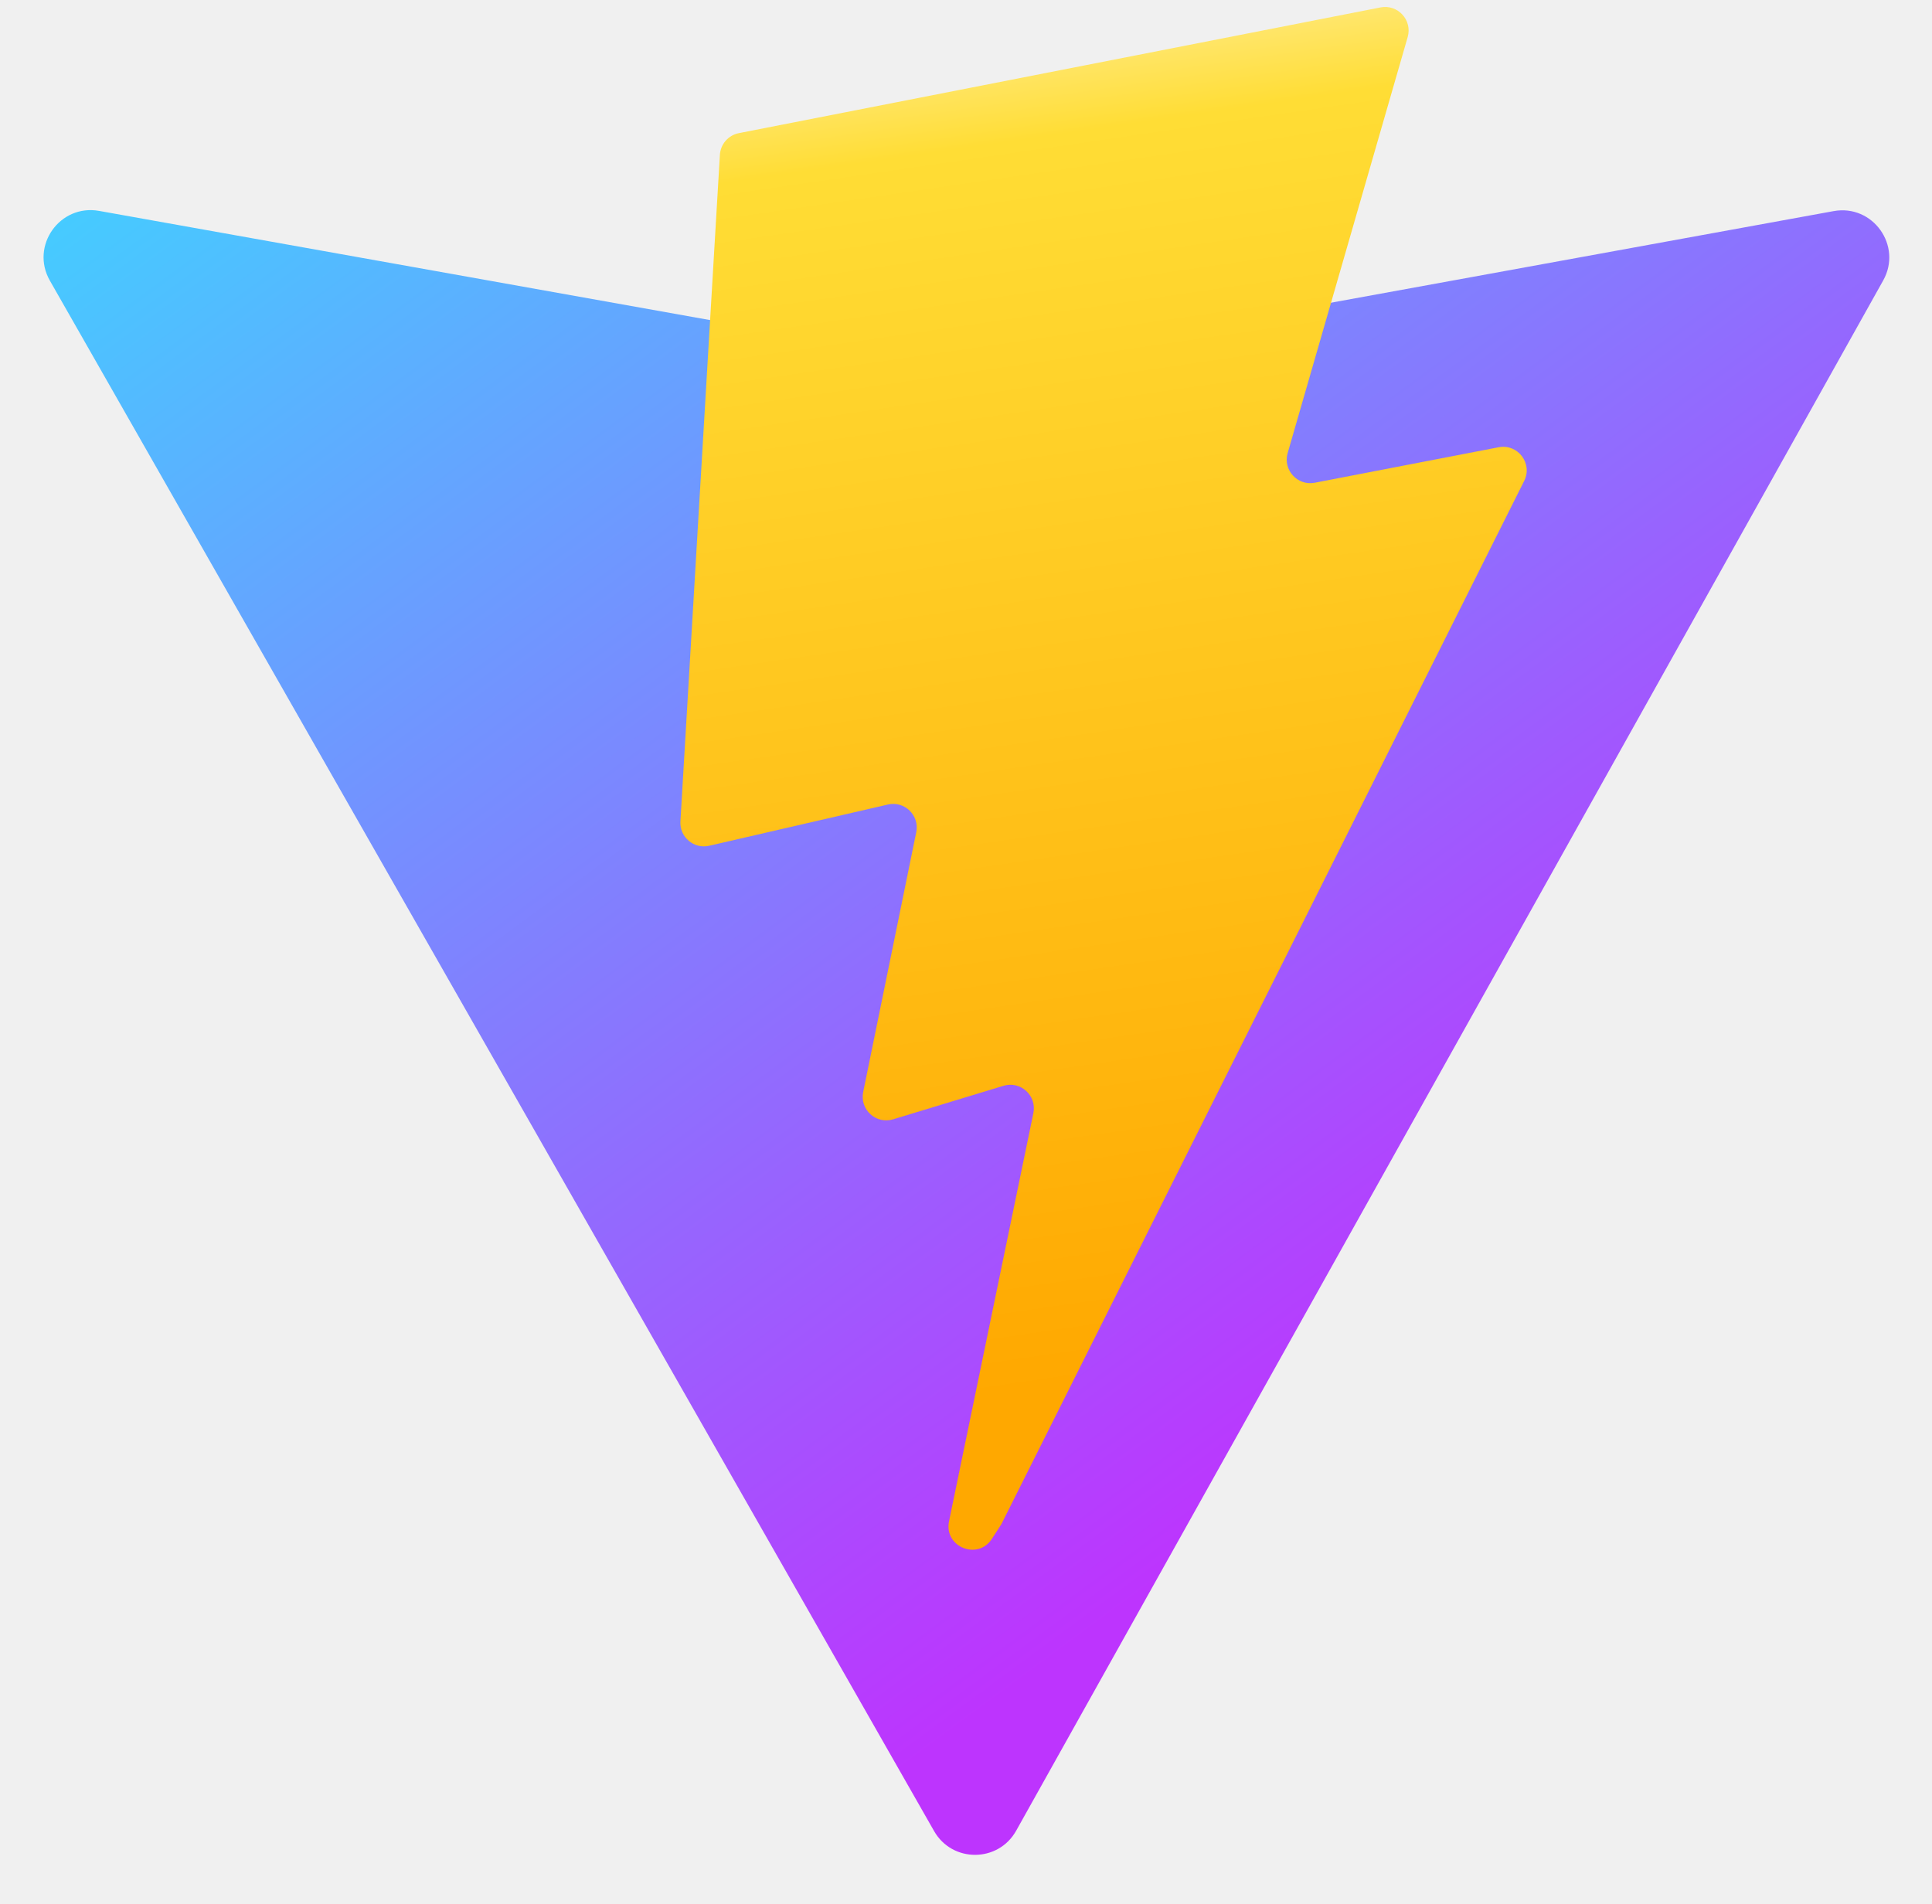
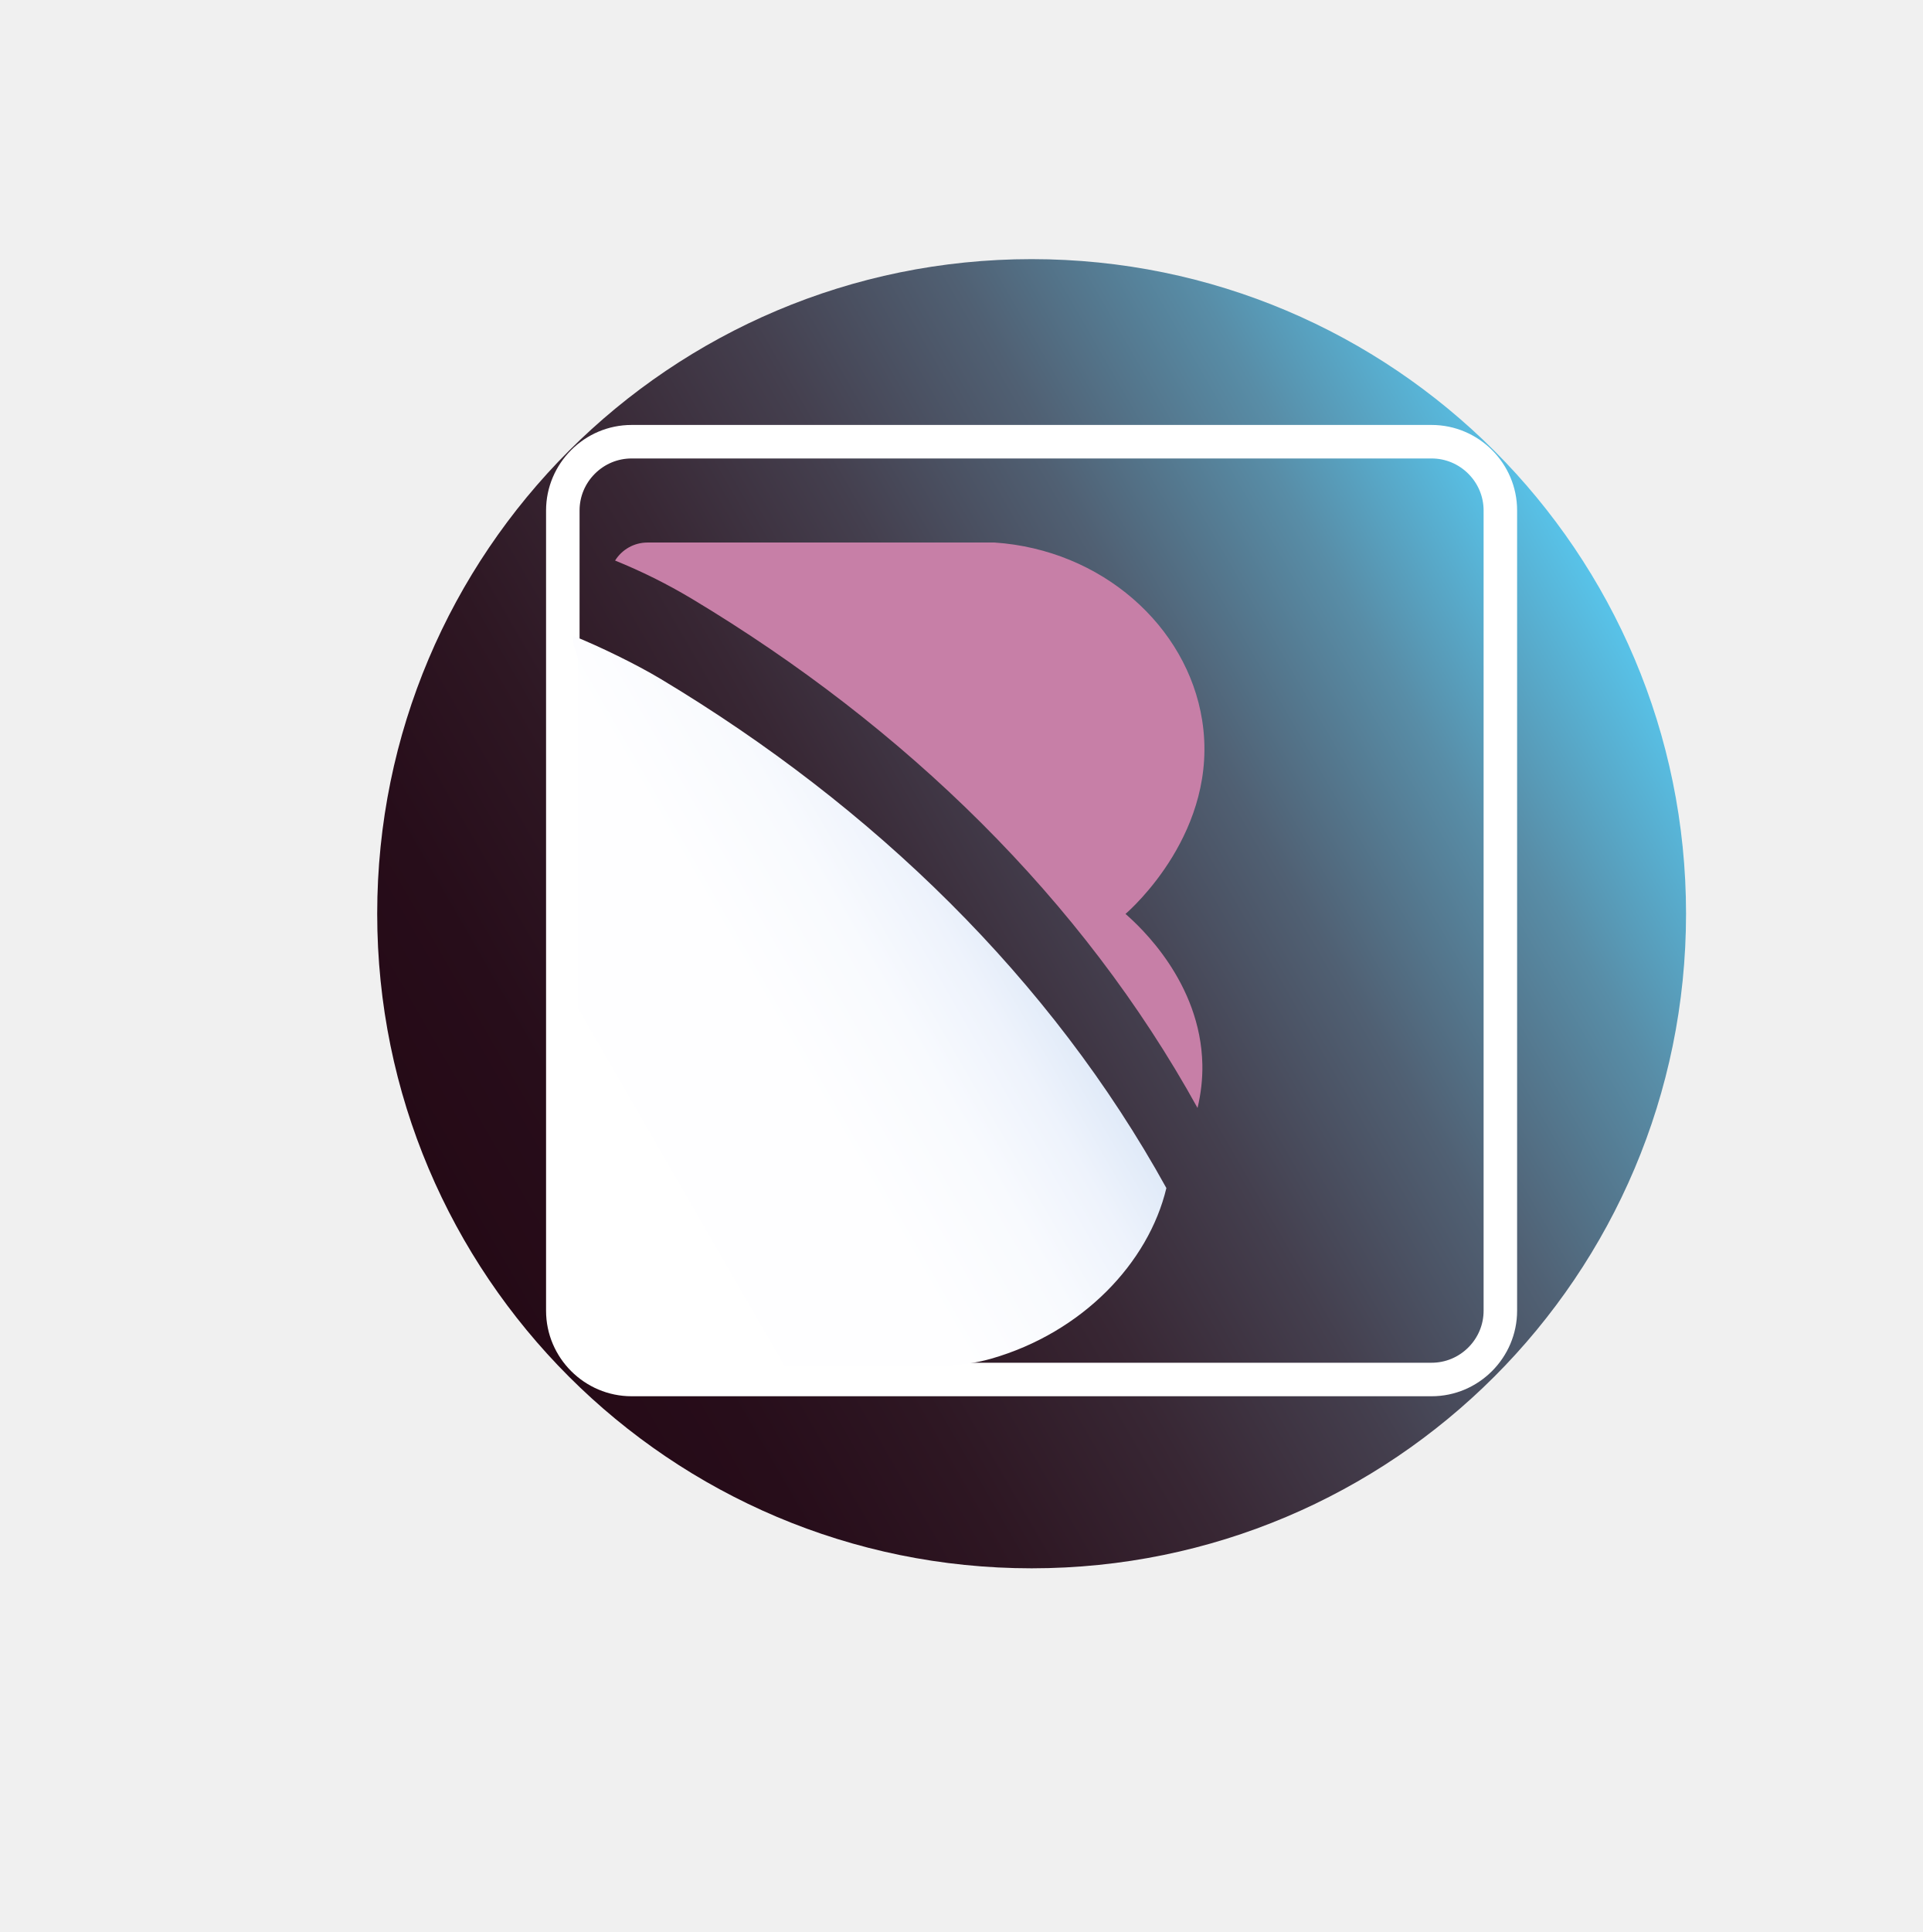
- <svg xmlns="http://www.w3.org/2000/svg" width="410" height="404" viewBox="0 0 410 404" fill="none">
-   <path d="M399.641 59.525L215.643 388.545C211.844 395.338 202.084 395.378 198.228 388.618L10.582 59.556C6.381 52.19 12.68 43.267 21.028 44.759L205.223 77.682C206.398 77.892 207.601 77.89 208.776 77.676L389.119 44.806C397.439 43.289 403.768 52.143 399.641 59.525Z" fill="url(#paint0_linear)" />
-   <path d="M292.965 1.574L156.801 28.255C154.563 28.694 152.906 30.59 152.771 32.866L144.395 174.33C144.198 177.662 147.258 180.248 150.51 179.498L188.42 170.749C191.967 169.931 195.172 173.055 194.443 176.622L183.18 231.775C182.422 235.487 185.907 238.661 189.532 237.56L212.947 230.446C216.577 229.344 220.065 232.527 219.297 236.242L201.398 322.875C200.278 328.294 207.486 331.249 210.492 326.603L212.5 323.5L323.454 102.072C325.312 98.365 322.108 94.137 318.036 94.923L279.014 102.454C275.347 103.161 272.227 99.746 273.262 96.158L298.731 7.867C299.767 4.273 296.636 0.855 292.965 1.574Z" fill="url(#paint1_linear)" />
-   <defs>
-     <linearGradient id="paint0_linear" x1="6" y1="33" x2="235" y2="344" gradientUnits="userSpaceOnUse">
-       <stop stop-color="#41D1FF" />
-       <stop offset="1" stop-color="#BD34FE" />
+ <svg xmlns="http://www.w3.org/2000/svg" version="1.1" id="Layer_1" x="0px" y="0px" viewBox="0 0 2869.5 2882.4" style="enable-background:new 0 0 2869.5 2882.4;" xml:space="preserve">
+   <style type="text/css">
+ 	.st0{fill:url(#SVGID_1_);}
+ 	.st1{fill:url(#SVGID_00000032626906210670126280000009212199940829903510_);}
+ 	.st2{fill:#FFFFFF;}
+ 	.st3{display:none;}
+ 	.st4{display:inline;fill:#FFFFFF;}
+ 	.st5{fill:url(#SVGID_00000103980665521474857420000011224326067398045345_);}
+ 	.st6{fill:#C77FA7;}
+ </style>
+   <g>
+     <linearGradient id="SVGID_1_" gradientUnits="userSpaceOnUse" x1="2385.377" y1="874.803" x2="693.605" y2="1851.548">
+       <stop offset="1.438503e-07" style="stop-color:#58C3E9" />
+       <stop offset="0.151" style="stop-color:#588DA7" />
+       <stop offset="0.308" style="stop-color:#506073" />
+       <stop offset="0.463" style="stop-color:#443F4E" />
+       <stop offset="0.612" style="stop-color:#382734" />
+       <stop offset="0.755" style="stop-color:#2E1723" />
+       <stop offset="0.887" style="stop-color:#270D1A" />
+       <stop offset="1" style="stop-color:#250A16" />
    </linearGradient>
-     <linearGradient id="paint1_linear" x1="194.651" y1="8.818" x2="236.076" y2="292.989" gradientUnits="userSpaceOnUse">
-       <stop stop-color="#FFEA83" />
-       <stop offset="0.083" stop-color="#FFDD35" />
-       <stop offset="1" stop-color="#FFA800" />
+     <circle class="st0" cx="1539.5" cy="1363.2" r="976.6" />
+   </g>
+   <g>
+     <linearGradient id="SVGID_00000059288251940933883040000010710813201409991559_" gradientUnits="userSpaceOnUse" x1="2334.51" y1="899.59" x2="744.472" y2="1817.598">
+       <stop offset="1.438503e-07" style="stop-color:#58C3E9" />
+       <stop offset="0.151" style="stop-color:#588DA7" />
+       <stop offset="0.308" style="stop-color:#506073" />
+       <stop offset="0.463" style="stop-color:#443F4E" />
+       <stop offset="0.612" style="stop-color:#382734" />
+       <stop offset="0.755" style="stop-color:#2E1723" />
+       <stop offset="0.887" style="stop-color:#270D1A" />
+       <stop offset="1" style="stop-color:#250A16" />
    </linearGradient>
-   </defs>
+     <path style="fill:url(#SVGID_00000059288251940933883040000010710813201409991559_);" d="M942.5,2058.2c-27.3,0-53-10.7-72.5-30.2   s-30.2-45.2-30.2-72.5V761.6c0-27.3,10.7-53,30.2-72.5c19.5-19.5,45.2-30.2,72.5-30.2h1193.9c27.3,0,53,10.7,72.5,30.2   c19.5,19.5,30.2,45.2,30.2,72.5v1193.9c0,27.3-10.7,53-30.2,72.5s-45.2,30.2-72.5,30.2H942.5z" />
+     <path class="st2" d="M2136.4,684c20.6,0,40.1,8.1,54.8,22.8c14.7,14.7,22.8,34.2,22.8,54.8v1193.9c0,20.6-8.1,40.1-22.8,54.8   c-14.7,14.7-34.2,22.8-54.8,22.8H942.5c-20.6,0-40.1-8.1-54.8-22.8c-14.7-14.7-22.8-34.2-22.8-54.8V761.6   c0-20.6,8.1-40.1,22.8-54.8c14.7-14.7,34.2-22.8,54.8-22.8H2136.4 M2136.4,634H942.5c-70.2,0-127.6,57.4-127.6,127.6v1193.9   c0,70.2,57.4,127.6,127.6,127.6h1193.9c70.2,0,127.6-57.4,127.6-127.6V761.6C2264.1,691.4,2206.6,634,2136.4,634L2136.4,634z" />
+   </g>
+   <g class="st3">
+     <path class="st4" d="M2251.6,1684.8c93.7,0,184.5,18.3,270,54.5c41.1,17.4,80.7,38.9,117.8,63.9c36.7,24.8,71.3,53.3,102.7,84.7   c31.4,31.4,59.9,65.9,84.7,102.7c25,37.1,46.6,76.7,63.9,117.8c36.2,85.5,54.5,176.3,54.5,270c0,93.7-18.3,184.5-54.5,270   c-17.4,41.1-38.9,80.7-63.9,117.8c-24.8,36.7-53.3,71.3-84.7,102.7c-31.4,31.4-65.9,59.9-102.7,84.7c-37.1,25-76.7,46.6-117.8,63.9   c-85.5,36.2-176.3,54.5-270,54.5c-93.7,0-184.5-18.3-270-54.5c-41.1-17.4-80.7-38.9-117.8-63.9c-36.7-24.8-71.3-53.3-102.7-84.7   c-31.4-31.4-59.9-65.9-84.7-102.7c-25-37.1-46.6-76.7-63.9-117.8c-36.2-85.5-54.5-176.3-54.5-270c0-93.7,18.3-184.5,54.5-270   c17.4-41.1,38.9-80.7,63.9-117.8c24.8-36.7,53.3-71.3,84.7-102.7c31.4-31.4,65.9-59.9,102.7-84.7c37.1-25,76.7-46.6,117.8-63.9   C2067.2,1703.1,2158,1684.8,2251.6,1684.8 M2251.6,1634.8c-410.7,0-743.6,332.9-743.6,743.6s332.9,743.6,743.6,743.6   s743.6-332.9,743.6-743.6S2662.3,1634.8,2251.6,1634.8L2251.6,1634.8z" />
+   </g>
+   <linearGradient id="SVGID_00000017481101076780328200000002512534070145401754_" gradientUnits="userSpaceOnUse" x1="1477.523" y1="1316.054" x2="725.982" y2="1749.956">
+     <stop offset="1.065558e-08" style="stop-color:#E0EAF8" />
+     <stop offset="0.108" style="stop-color:#EEF3FC" />
+     <stop offset="0.249" style="stop-color:#F8FAFE" />
+     <stop offset="0.447" style="stop-color:#FEFEFF" />
+     <stop offset="0.997" style="stop-color:#FFFFFF" />
+   </linearGradient>
+   <path style="fill:url(#SVGID_00000017481101076780328200000002512534070145401754_);" d="M986.4,1013.2  c-37.7-22.6-91.3-48.5-130.2-64.3c-5.5,8.8,6.5,26.2,6.5,37.3v982.6c0,37.8,30.6,68.4,74,68.4h468.7c24.9,0,49.7-3.3,73.7-10.1  c136.5-39.2,234.9-143.2,261.5-254.6C1568.4,1460.6,1303.4,1203.4,986.4,1013.2z" />
+   <path class="st6" d="M1787.1,1653c5.1-21.4,7.6-43.2,7.2-64.8c-2.5-122.7-93-205.7-114.7-224.7c7.8-6.7,140.5-123.9,114.4-288.9  c-22.2-140.7-149.9-254.4-309.8-265.2H966.4c-20.5,0-38.4,10.7-48.5,26.9c39,15.8,77.3,34.7,115,57.3  C1349.9,1083.9,1614.9,1341.1,1787.1,1653z" />
</svg>
